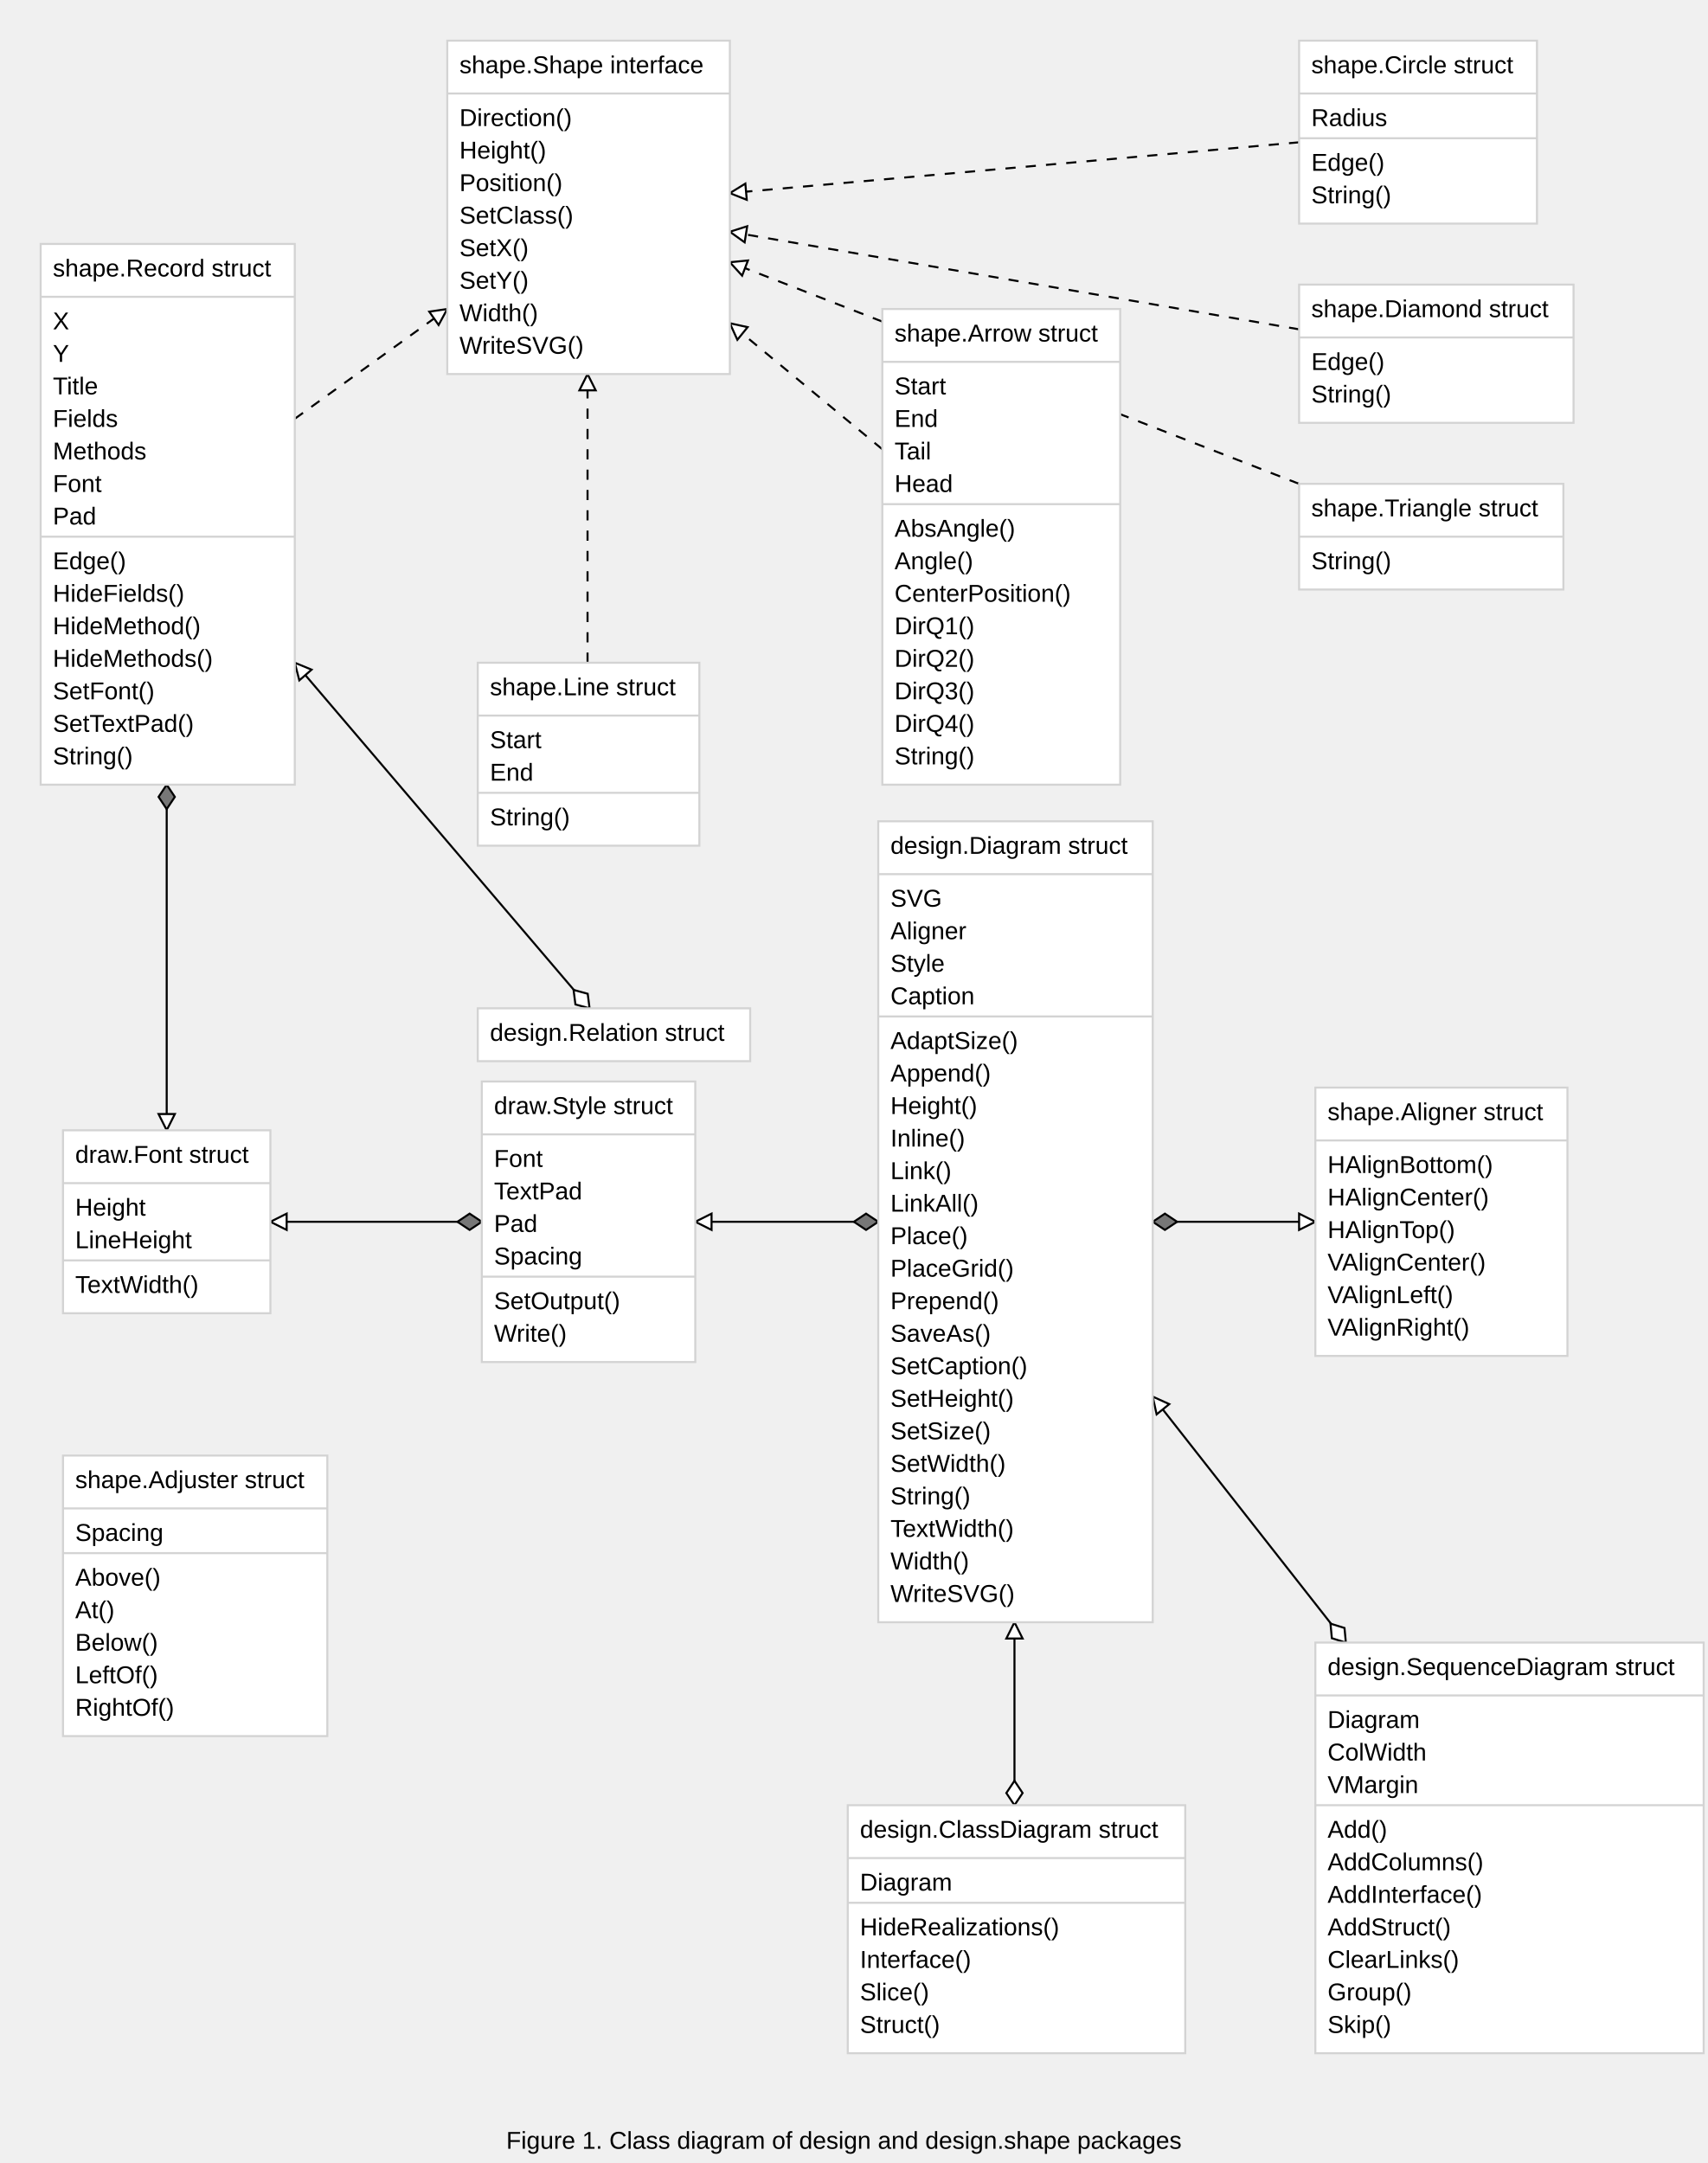
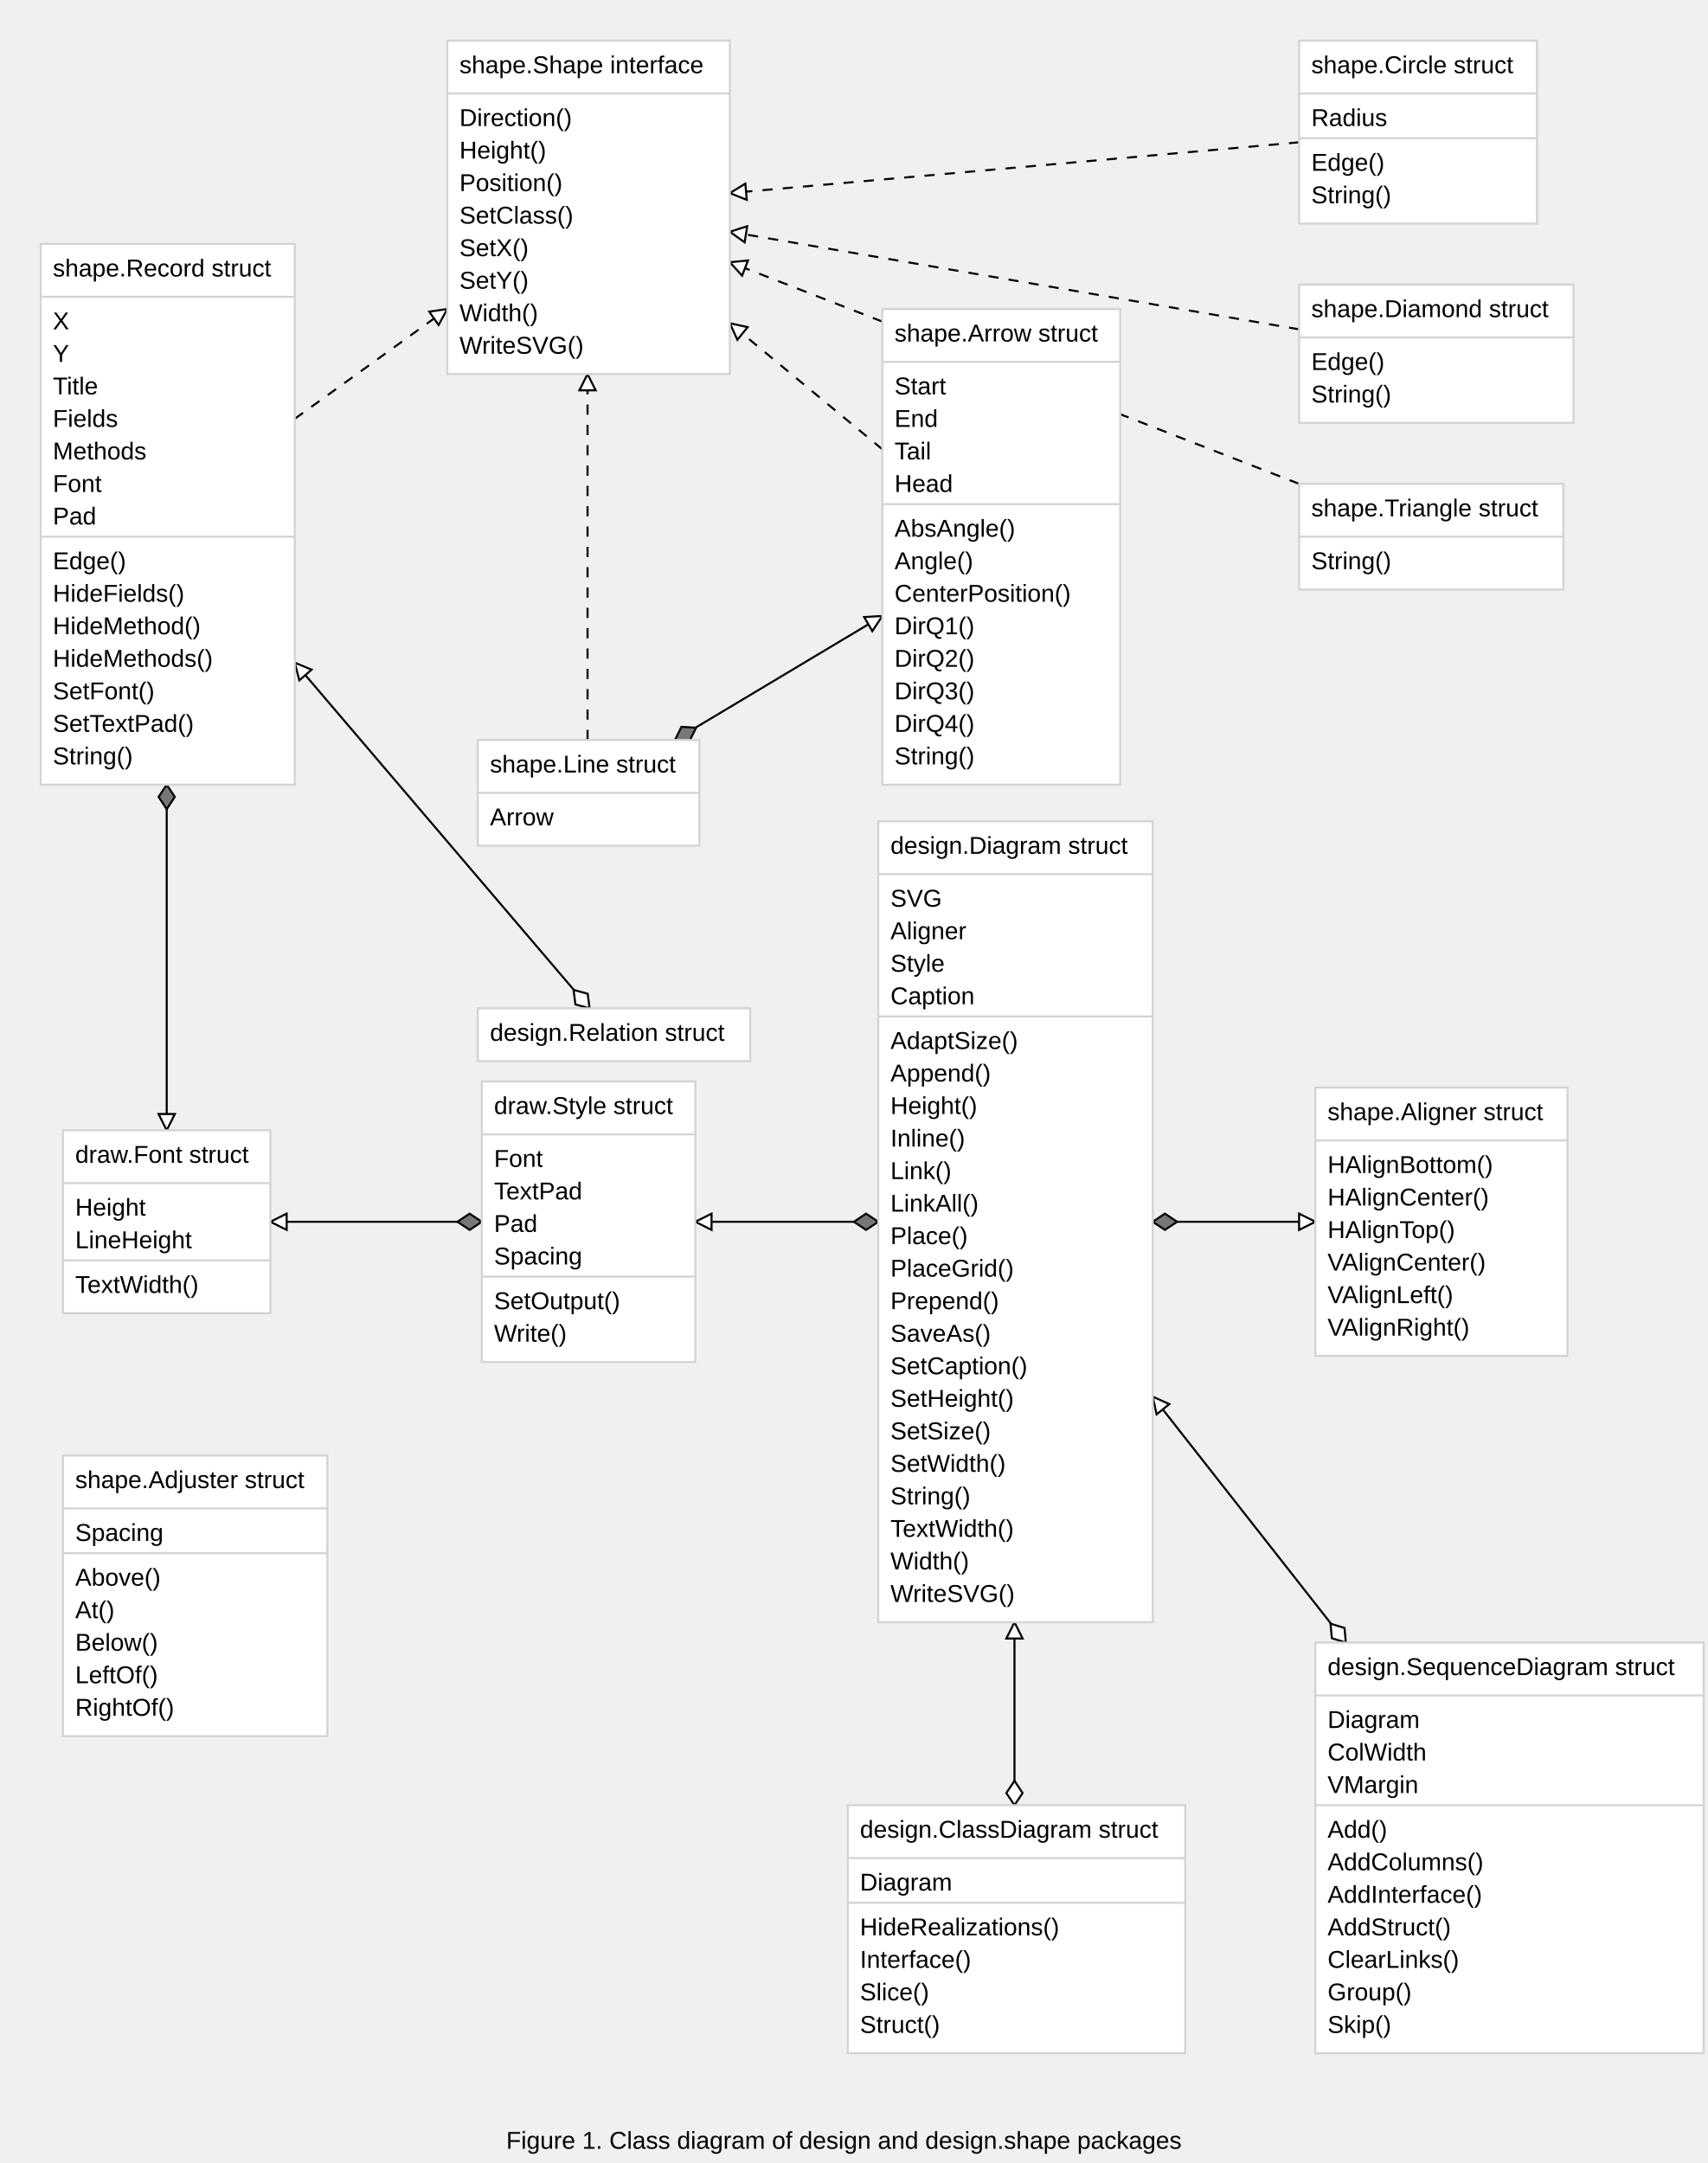
<svg xmlns="http://www.w3.org/2000/svg" font-family="Arial,Helvetica,sans-serif" width="840" height="1064">
  <path stroke="black" d="M290,496 L145,326" />
  <g transform="rotate(229 290 496)">
    <path stroke="black" fill="#ffffff" d="M290,496 l 6,-4 6,4 -6,4 -6,-4" />
  </g>
  <g transform="rotate(319 145 326)">
    <path stroke="black" fill="#ffffff" d="M141,334 l4,-8 l 4,8 Z" />
  </g>
  <path stroke="black" d="M567,601 L647,601" />
  <g transform="rotate(0 567 601)">
    <path stroke="black" fill="#777777" d="M567,601 l 6,-4 6,4 -6,4 -6,-4" />
  </g>
  <g transform="rotate(90 647 601)">
    <path stroke="black" fill="#ffffff" d="M643,609 l4,-8 l 4,8 Z" />
  </g>
  <path stroke="black" d="M432,601 L342,601" />
  <g transform="rotate(180 432 601)">
    <path stroke="black" fill="#777777" d="M432,601 l 6,-4 6,4 -6,4 -6,-4" />
  </g>
  <g transform="rotate(270 342 601)">
    <path stroke="black" fill="#ffffff" d="M338,609 l4,-8 l 4,8 Z" />
  </g>
  <path stroke="black" d="M499,888 L499,798" />
  <g transform="rotate(-90 499 888)">
    <path stroke="black" fill="#ffffff" d="M499,888 l 6,-4 6,4 -6,4 -6,-4" />
  </g>
  <g transform="rotate(0 499 798)">
    <path stroke="black" fill="#ffffff" d="M495,806 l4,-8 l 4,8 Z" />
  </g>
  <path stroke="black" d="M662,808 L567,687" />
  <g transform="rotate(231 662 808)">
    <path stroke="black" fill="#ffffff" d="M662,808 l 6,-4 6,4 -6,4 -6,-4" />
  </g>
  <g transform="rotate(321 567 687)">
    <path stroke="black" fill="#ffffff" d="M563,695 l4,-8 l 4,8 Z" />
  </g>
  <path stroke="black" d="M237,601 L133,601" />
  <g transform="rotate(180 237 601)">
    <path stroke="black" fill="#777777" d="M237,601 l 6,-4 6,4 -6,4 -6,-4" />
  </g>
  <g transform="rotate(270 133 601)">
    <path stroke="black" fill="#ffffff" d="M129,609 l4,-8 l 4,8 Z" />
  </g>
+   <path stroke="black" d="M332,364 L434,303" />
+   <g transform="rotate(-30 332 364)">
+     <path stroke="black" fill="#777777" d="M332,364 l 6,-4 6,4 -6,4 -6,-4" />
+   </g>
+   <g transform="rotate(60 434 303)">
+     <path stroke="black" fill="#ffffff" d="M430,311 l4,-8 l 4,8 Z" />
+   </g>
  <path stroke="black" d="M82,386 L82,556" />
  <g transform="rotate(90 82 386)">
    <path stroke="black" fill="#777777" d="M82,386 l 6,-4 6,4 -6,4 -6,-4" />
  </g>
  <g transform="rotate(180 82 556)">
    <path stroke="black" fill="#ffffff" d="M78,564 l4,-8 l 4,8 Z" />
  </g>
  <path stroke="black" stroke-dasharray="5,5,5" d="M639,238 L359,129" />
  <g transform="rotate(291 359 129)">
    <path stroke="black" fill="#ffffff" d="M355,137 l4,-8 l 4,8 Z" />
  </g>
  <path stroke="black" stroke-dasharray="5,5,5" d="M639,162 L359,114" />
  <g transform="rotate(279 359 114)">
    <path stroke="black" fill="#ffffff" d="M355,122 l4,-8 l 4,8 Z" />
  </g>
  <path stroke="black" stroke-dasharray="5,5,5" d="M639,70 L359,95" />
  <g transform="rotate(265 359 95)">
    <path stroke="black" fill="#ffffff" d="M355,103 l4,-8 l 4,8 Z" />
  </g>
-   <path stroke="black" stroke-dasharray="5,5,5" d="M289,326 L289,184" />
+   <path stroke="black" stroke-dasharray="5,5,5" d="M289,364 L289,184" />
  <g transform="rotate(0 289 184)">
    <path stroke="black" fill="#ffffff" d="M285,192 l4,-8 l 4,8 Z" />
  </g>
  <path stroke="black" stroke-dasharray="5,5,5" d="M434,221 L359,159" />
  <g transform="rotate(309 359 159)">
    <path stroke="black" fill="#ffffff" d="M355,167 l4,-8 l 4,8 Z" />
  </g>
  <path stroke="black" stroke-dasharray="5,5,5" d="M145,206 L220,152" />
  <g transform="rotate(55 220 152)">
    <path stroke="black" fill="#ffffff" d="M216,160 l4,-8 l 4,8 Z" />
  </g>
  <rect stroke="#d3d3d3" fill="#ffffff" x="220" y="20" width="139" height="164" />
-   <line stroke="#d3d3d3" x1="220" y1="46" x2="359" y2="46" />
+   <path stroke="#d3d3d3" d="M220,46 L359,46" />
  <text font-family="Arial,Helvetica,sans-serif" font-size="12px" x="226" y="62">Direction()</text>
  <text font-family="Arial,Helvetica,sans-serif" font-size="12px" x="226" y="78">Height()</text>
  <text font-family="Arial,Helvetica,sans-serif" font-size="12px" x="226" y="94">Position()</text>
  <text font-family="Arial,Helvetica,sans-serif" font-size="12px" x="226" y="110">SetClass()</text>
  <text font-family="Arial,Helvetica,sans-serif" font-size="12px" x="226" y="126">SetX()</text>
  <text font-family="Arial,Helvetica,sans-serif" font-size="12px" x="226" y="142">SetY()</text>
  <text font-family="Arial,Helvetica,sans-serif" font-size="12px" x="226" y="158">Width()</text>
  <text font-family="Arial,Helvetica,sans-serif" font-size="12px" x="226" y="174">WriteSVG()</text>
  <text font-family="Arial,Helvetica,sans-serif" font-size="12px" x="226" y="36">shape.Shape interface</text>
  <rect stroke="#d3d3d3" fill="#ffffff" x="20" y="120" width="125" height="266" />
-   <line stroke="#d3d3d3" x1="20" y1="146" x2="145" y2="146" />
+   <path stroke="#d3d3d3" d="M20,146 L145,146" />
  <text font-family="Arial,Helvetica,sans-serif" font-size="12px" x="26" y="162">X</text>
  <text font-family="Arial,Helvetica,sans-serif" font-size="12px" x="26" y="178">Y</text>
  <text font-family="Arial,Helvetica,sans-serif" font-size="12px" x="26" y="194">Title</text>
  <text font-family="Arial,Helvetica,sans-serif" font-size="12px" x="26" y="210">Fields</text>
  <text font-family="Arial,Helvetica,sans-serif" font-size="12px" x="26" y="226">Methods</text>
  <text font-family="Arial,Helvetica,sans-serif" font-size="12px" x="26" y="242">Font</text>
  <text font-family="Arial,Helvetica,sans-serif" font-size="12px" x="26" y="258">Pad</text>
-   <line stroke="#d3d3d3" x1="20" y1="264" x2="145" y2="264" />
+   <path stroke="#d3d3d3" d="M20,264 L145,264" />
  <text font-family="Arial,Helvetica,sans-serif" font-size="12px" x="26" y="280">Edge()</text>
  <text font-family="Arial,Helvetica,sans-serif" font-size="12px" x="26" y="296">HideFields()</text>
  <text font-family="Arial,Helvetica,sans-serif" font-size="12px" x="26" y="312">HideMethod()</text>
  <text font-family="Arial,Helvetica,sans-serif" font-size="12px" x="26" y="328">HideMethods()</text>
  <text font-family="Arial,Helvetica,sans-serif" font-size="12px" x="26" y="344">SetFont()</text>
  <text font-family="Arial,Helvetica,sans-serif" font-size="12px" x="26" y="360">SetTextPad()</text>
  <text font-family="Arial,Helvetica,sans-serif" font-size="12px" x="26" y="376">String()</text>
  <text font-family="Arial,Helvetica,sans-serif" font-size="12px" x="26" y="136">shape.Record struct</text>
-   <rect stroke="#d3d3d3" fill="#ffffff" x="235" y="326" width="109" height="90" />
-   <line stroke="#d3d3d3" x1="235" y1="352" x2="344" y2="352" />
-   <text font-family="Arial,Helvetica,sans-serif" font-size="12px" x="241" y="368">Start</text>
-   <text font-family="Arial,Helvetica,sans-serif" font-size="12px" x="241" y="384">End</text>
-   <line stroke="#d3d3d3" x1="235" y1="390" x2="344" y2="390" />
-   <text font-family="Arial,Helvetica,sans-serif" font-size="12px" x="241" y="406">String()</text>
-   <text font-family="Arial,Helvetica,sans-serif" font-size="12px" x="241" y="342">shape.Line struct</text>
+   <rect stroke="#d3d3d3" fill="#ffffff" x="235" y="364" width="109" height="52" />
+   <path stroke="#d3d3d3" d="M235,390 L344,390" />
+   <text font-family="Arial,Helvetica,sans-serif" font-size="12px" x="241" y="406">Arrow</text>
+   <text font-family="Arial,Helvetica,sans-serif" font-size="12px" x="241" y="380">shape.Line struct</text>
  <rect stroke="#d3d3d3" fill="#ffffff" x="434" y="152" width="117" height="234" />
-   <line stroke="#d3d3d3" x1="434" y1="178" x2="551" y2="178" />
+   <path stroke="#d3d3d3" d="M434,178 L551,178" />
  <text font-family="Arial,Helvetica,sans-serif" font-size="12px" x="440" y="194">Start</text>
  <text font-family="Arial,Helvetica,sans-serif" font-size="12px" x="440" y="210">End</text>
  <text font-family="Arial,Helvetica,sans-serif" font-size="12px" x="440" y="226">Tail</text>
  <text font-family="Arial,Helvetica,sans-serif" font-size="12px" x="440" y="242">Head</text>
-   <line stroke="#d3d3d3" x1="434" y1="248" x2="551" y2="248" />
+   <path stroke="#d3d3d3" d="M434,248 L551,248" />
  <text font-family="Arial,Helvetica,sans-serif" font-size="12px" x="440" y="264">AbsAngle()</text>
  <text font-family="Arial,Helvetica,sans-serif" font-size="12px" x="440" y="280">Angle()</text>
  <text font-family="Arial,Helvetica,sans-serif" font-size="12px" x="440" y="296">CenterPosition()</text>
  <text font-family="Arial,Helvetica,sans-serif" font-size="12px" x="440" y="312">DirQ1()</text>
  <text font-family="Arial,Helvetica,sans-serif" font-size="12px" x="440" y="328">DirQ2()</text>
  <text font-family="Arial,Helvetica,sans-serif" font-size="12px" x="440" y="344">DirQ3()</text>
  <text font-family="Arial,Helvetica,sans-serif" font-size="12px" x="440" y="360">DirQ4()</text>
  <text font-family="Arial,Helvetica,sans-serif" font-size="12px" x="440" y="376">String()</text>
  <text font-family="Arial,Helvetica,sans-serif" font-size="12px" x="440" y="168">shape.Arrow struct</text>
  <rect stroke="#d3d3d3" fill="#ffffff" x="639" y="20" width="117" height="90" />
-   <line stroke="#d3d3d3" x1="639" y1="46" x2="756" y2="46" />
+   <path stroke="#d3d3d3" d="M639,46 L756,46" />
  <text font-family="Arial,Helvetica,sans-serif" font-size="12px" x="645" y="62">Radius</text>
-   <line stroke="#d3d3d3" x1="639" y1="68" x2="756" y2="68" />
+   <path stroke="#d3d3d3" d="M639,68 L756,68" />
  <text font-family="Arial,Helvetica,sans-serif" font-size="12px" x="645" y="84">Edge()</text>
  <text font-family="Arial,Helvetica,sans-serif" font-size="12px" x="645" y="100">String()</text>
  <text font-family="Arial,Helvetica,sans-serif" font-size="12px" x="645" y="36">shape.Circle struct</text>
  <rect stroke="#d3d3d3" fill="#ffffff" x="639" y="140" width="135" height="68" />
-   <line stroke="#d3d3d3" x1="639" y1="166" x2="774" y2="166" />
+   <path stroke="#d3d3d3" d="M639,166 L774,166" />
  <text font-family="Arial,Helvetica,sans-serif" font-size="12px" x="645" y="182">Edge()</text>
  <text font-family="Arial,Helvetica,sans-serif" font-size="12px" x="645" y="198">String()</text>
  <text font-family="Arial,Helvetica,sans-serif" font-size="12px" x="645" y="156">shape.Diamond struct</text>
  <rect stroke="#d3d3d3" fill="#ffffff" x="639" y="238" width="130" height="52" />
-   <line stroke="#d3d3d3" x1="639" y1="264" x2="769" y2="264" />
+   <path stroke="#d3d3d3" d="M639,264 L769,264" />
  <text font-family="Arial,Helvetica,sans-serif" font-size="12px" x="645" y="280">String()</text>
  <text font-family="Arial,Helvetica,sans-serif" font-size="12px" x="645" y="254">shape.Triangle struct</text>
  <rect stroke="#d3d3d3" fill="#ffffff" x="31" y="556" width="102" height="90" />
-   <line stroke="#d3d3d3" x1="31" y1="582" x2="133" y2="582" />
+   <path stroke="#d3d3d3" d="M31,582 L133,582" />
  <text font-family="Arial,Helvetica,sans-serif" font-size="12px" x="37" y="598">Height</text>
  <text font-family="Arial,Helvetica,sans-serif" font-size="12px" x="37" y="614">LineHeight</text>
-   <line stroke="#d3d3d3" x1="31" y1="620" x2="133" y2="620" />
+   <path stroke="#d3d3d3" d="M31,620 L133,620" />
  <text font-family="Arial,Helvetica,sans-serif" font-size="12px" x="37" y="636">TextWidth()</text>
  <text font-family="Arial,Helvetica,sans-serif" font-size="12px" x="37" y="572">draw.Font struct</text>
  <rect stroke="#d3d3d3" fill="#ffffff" x="237" y="532" width="105" height="138" />
-   <line stroke="#d3d3d3" x1="237" y1="558" x2="342" y2="558" />
+   <path stroke="#d3d3d3" d="M237,558 L342,558" />
  <text font-family="Arial,Helvetica,sans-serif" font-size="12px" x="243" y="574">Font</text>
  <text font-family="Arial,Helvetica,sans-serif" font-size="12px" x="243" y="590">TextPad</text>
  <text font-family="Arial,Helvetica,sans-serif" font-size="12px" x="243" y="606">Pad</text>
  <text font-family="Arial,Helvetica,sans-serif" font-size="12px" x="243" y="622">Spacing</text>
-   <line stroke="#d3d3d3" x1="237" y1="628" x2="342" y2="628" />
+   <path stroke="#d3d3d3" d="M237,628 L342,628" />
  <text font-family="Arial,Helvetica,sans-serif" font-size="12px" x="243" y="644">SetOutput()</text>
  <text font-family="Arial,Helvetica,sans-serif" font-size="12px" x="243" y="660">Write()</text>
  <text font-family="Arial,Helvetica,sans-serif" font-size="12px" x="243" y="548">draw.Style struct</text>
  <rect stroke="#d3d3d3" fill="#ffffff" x="235" y="496" width="134" height="26" />
  <text font-family="Arial,Helvetica,sans-serif" font-size="12px" x="241" y="512">design.Relation struct</text>
  <rect stroke="#d3d3d3" fill="#ffffff" x="432" y="404" width="135" height="394" />
-   <line stroke="#d3d3d3" x1="432" y1="430" x2="567" y2="430" />
+   <path stroke="#d3d3d3" d="M432,430 L567,430" />
  <text font-family="Arial,Helvetica,sans-serif" font-size="12px" x="438" y="446">SVG</text>
  <text font-family="Arial,Helvetica,sans-serif" font-size="12px" x="438" y="462">Aligner</text>
  <text font-family="Arial,Helvetica,sans-serif" font-size="12px" x="438" y="478">Style</text>
  <text font-family="Arial,Helvetica,sans-serif" font-size="12px" x="438" y="494">Caption</text>
-   <line stroke="#d3d3d3" x1="432" y1="500" x2="567" y2="500" />
+   <path stroke="#d3d3d3" d="M432,500 L567,500" />
  <text font-family="Arial,Helvetica,sans-serif" font-size="12px" x="438" y="516">AdaptSize()</text>
  <text font-family="Arial,Helvetica,sans-serif" font-size="12px" x="438" y="532">Append()</text>
  <text font-family="Arial,Helvetica,sans-serif" font-size="12px" x="438" y="548">Height()</text>
  <text font-family="Arial,Helvetica,sans-serif" font-size="12px" x="438" y="564">Inline()</text>
  <text font-family="Arial,Helvetica,sans-serif" font-size="12px" x="438" y="580">Link()</text>
  <text font-family="Arial,Helvetica,sans-serif" font-size="12px" x="438" y="596">LinkAll()</text>
  <text font-family="Arial,Helvetica,sans-serif" font-size="12px" x="438" y="612">Place()</text>
  <text font-family="Arial,Helvetica,sans-serif" font-size="12px" x="438" y="628">PlaceGrid()</text>
  <text font-family="Arial,Helvetica,sans-serif" font-size="12px" x="438" y="644">Prepend()</text>
  <text font-family="Arial,Helvetica,sans-serif" font-size="12px" x="438" y="660">SaveAs()</text>
  <text font-family="Arial,Helvetica,sans-serif" font-size="12px" x="438" y="676">SetCaption()</text>
  <text font-family="Arial,Helvetica,sans-serif" font-size="12px" x="438" y="692">SetHeight()</text>
  <text font-family="Arial,Helvetica,sans-serif" font-size="12px" x="438" y="708">SetSize()</text>
  <text font-family="Arial,Helvetica,sans-serif" font-size="12px" x="438" y="724">SetWidth()</text>
  <text font-family="Arial,Helvetica,sans-serif" font-size="12px" x="438" y="740">String()</text>
  <text font-family="Arial,Helvetica,sans-serif" font-size="12px" x="438" y="756">TextWidth()</text>
  <text font-family="Arial,Helvetica,sans-serif" font-size="12px" x="438" y="772">Width()</text>
  <text font-family="Arial,Helvetica,sans-serif" font-size="12px" x="438" y="788">WriteSVG()</text>
  <text font-family="Arial,Helvetica,sans-serif" font-size="12px" x="438" y="420">design.Diagram struct</text>
  <rect stroke="#d3d3d3" fill="#ffffff" x="647" y="535" width="124" height="132" />
-   <line stroke="#d3d3d3" x1="647" y1="561" x2="771" y2="561" />
+   <path stroke="#d3d3d3" d="M647,561 L771,561" />
  <text font-family="Arial,Helvetica,sans-serif" font-size="12px" x="653" y="577">HAlignBottom()</text>
  <text font-family="Arial,Helvetica,sans-serif" font-size="12px" x="653" y="593">HAlignCenter()</text>
  <text font-family="Arial,Helvetica,sans-serif" font-size="12px" x="653" y="609">HAlignTop()</text>
  <text font-family="Arial,Helvetica,sans-serif" font-size="12px" x="653" y="625">VAlignCenter()</text>
  <text font-family="Arial,Helvetica,sans-serif" font-size="12px" x="653" y="641">VAlignLeft()</text>
  <text font-family="Arial,Helvetica,sans-serif" font-size="12px" x="653" y="657">VAlignRight()</text>
  <text font-family="Arial,Helvetica,sans-serif" font-size="12px" x="653" y="551">shape.Aligner struct</text>
  <rect stroke="#d3d3d3" fill="#ffffff" x="31" y="716" width="130" height="138" />
-   <line stroke="#d3d3d3" x1="31" y1="742" x2="161" y2="742" />
+   <path stroke="#d3d3d3" d="M31,742 L161,742" />
  <text font-family="Arial,Helvetica,sans-serif" font-size="12px" x="37" y="758">Spacing</text>
-   <line stroke="#d3d3d3" x1="31" y1="764" x2="161" y2="764" />
+   <path stroke="#d3d3d3" d="M31,764 L161,764" />
  <text font-family="Arial,Helvetica,sans-serif" font-size="12px" x="37" y="780">Above()</text>
  <text font-family="Arial,Helvetica,sans-serif" font-size="12px" x="37" y="796">At()</text>
  <text font-family="Arial,Helvetica,sans-serif" font-size="12px" x="37" y="812">Below()</text>
  <text font-family="Arial,Helvetica,sans-serif" font-size="12px" x="37" y="828">LeftOf()</text>
  <text font-family="Arial,Helvetica,sans-serif" font-size="12px" x="37" y="844">RightOf()</text>
  <text font-family="Arial,Helvetica,sans-serif" font-size="12px" x="37" y="732">shape.Adjuster struct</text>
  <rect stroke="#d3d3d3" fill="#ffffff" x="647" y="808" width="191" height="202" />
-   <line stroke="#d3d3d3" x1="647" y1="834" x2="838" y2="834" />
+   <path stroke="#d3d3d3" d="M647,834 L838,834" />
  <text font-family="Arial,Helvetica,sans-serif" font-size="12px" x="653" y="850">Diagram</text>
  <text font-family="Arial,Helvetica,sans-serif" font-size="12px" x="653" y="866">ColWidth</text>
  <text font-family="Arial,Helvetica,sans-serif" font-size="12px" x="653" y="882">VMargin</text>
-   <line stroke="#d3d3d3" x1="647" y1="888" x2="838" y2="888" />
+   <path stroke="#d3d3d3" d="M647,888 L838,888" />
  <text font-family="Arial,Helvetica,sans-serif" font-size="12px" x="653" y="904">Add()</text>
  <text font-family="Arial,Helvetica,sans-serif" font-size="12px" x="653" y="920">AddColumns()</text>
  <text font-family="Arial,Helvetica,sans-serif" font-size="12px" x="653" y="936">AddInterface()</text>
  <text font-family="Arial,Helvetica,sans-serif" font-size="12px" x="653" y="952">AddStruct()</text>
  <text font-family="Arial,Helvetica,sans-serif" font-size="12px" x="653" y="968">ClearLinks()</text>
  <text font-family="Arial,Helvetica,sans-serif" font-size="12px" x="653" y="984">Group()</text>
  <text font-family="Arial,Helvetica,sans-serif" font-size="12px" x="653" y="1000">Skip()</text>
  <text font-family="Arial,Helvetica,sans-serif" font-size="12px" x="653" y="824">design.SequenceDiagram struct</text>
  <rect stroke="#d3d3d3" fill="#ffffff" x="417" y="888" width="166" height="122" />
-   <line stroke="#d3d3d3" x1="417" y1="914" x2="583" y2="914" />
+   <path stroke="#d3d3d3" d="M417,914 L583,914" />
  <text font-family="Arial,Helvetica,sans-serif" font-size="12px" x="423" y="930">Diagram</text>
-   <line stroke="#d3d3d3" x1="417" y1="936" x2="583" y2="936" />
+   <path stroke="#d3d3d3" d="M417,936 L583,936" />
  <text font-family="Arial,Helvetica,sans-serif" font-size="12px" x="423" y="952">HideRealizations()</text>
  <text font-family="Arial,Helvetica,sans-serif" font-size="12px" x="423" y="968">Interface()</text>
  <text font-family="Arial,Helvetica,sans-serif" font-size="12px" x="423" y="984">Slice()</text>
  <text font-family="Arial,Helvetica,sans-serif" font-size="12px" x="423" y="1000">Struct()</text>
  <text font-family="Arial,Helvetica,sans-serif" font-size="12px" x="423" y="904">design.ClassDiagram struct</text>
  <text font-family="Arial,Helvetica,sans-serif" font-size="12px" x="249" y="1057">Figure 1. Class diagram of design and design.shape packages</text>
</svg>
